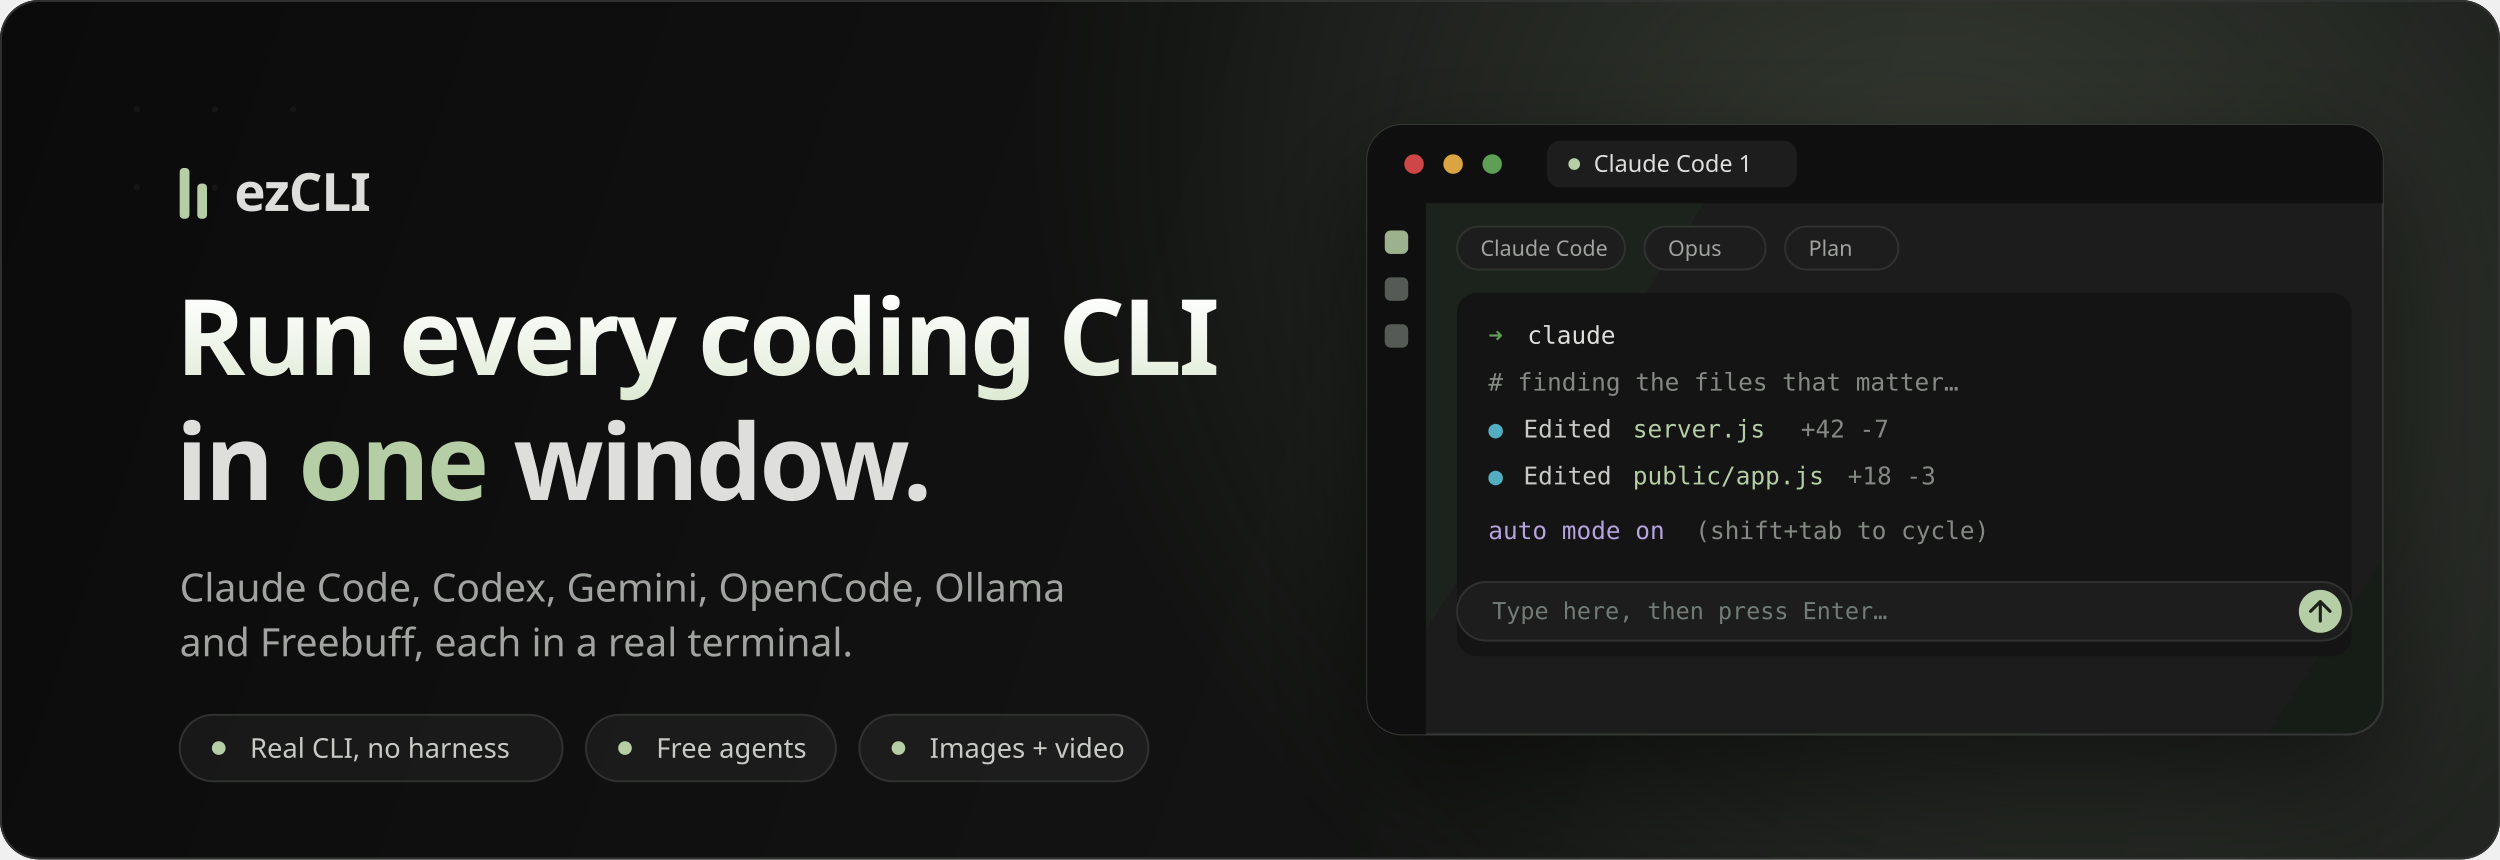
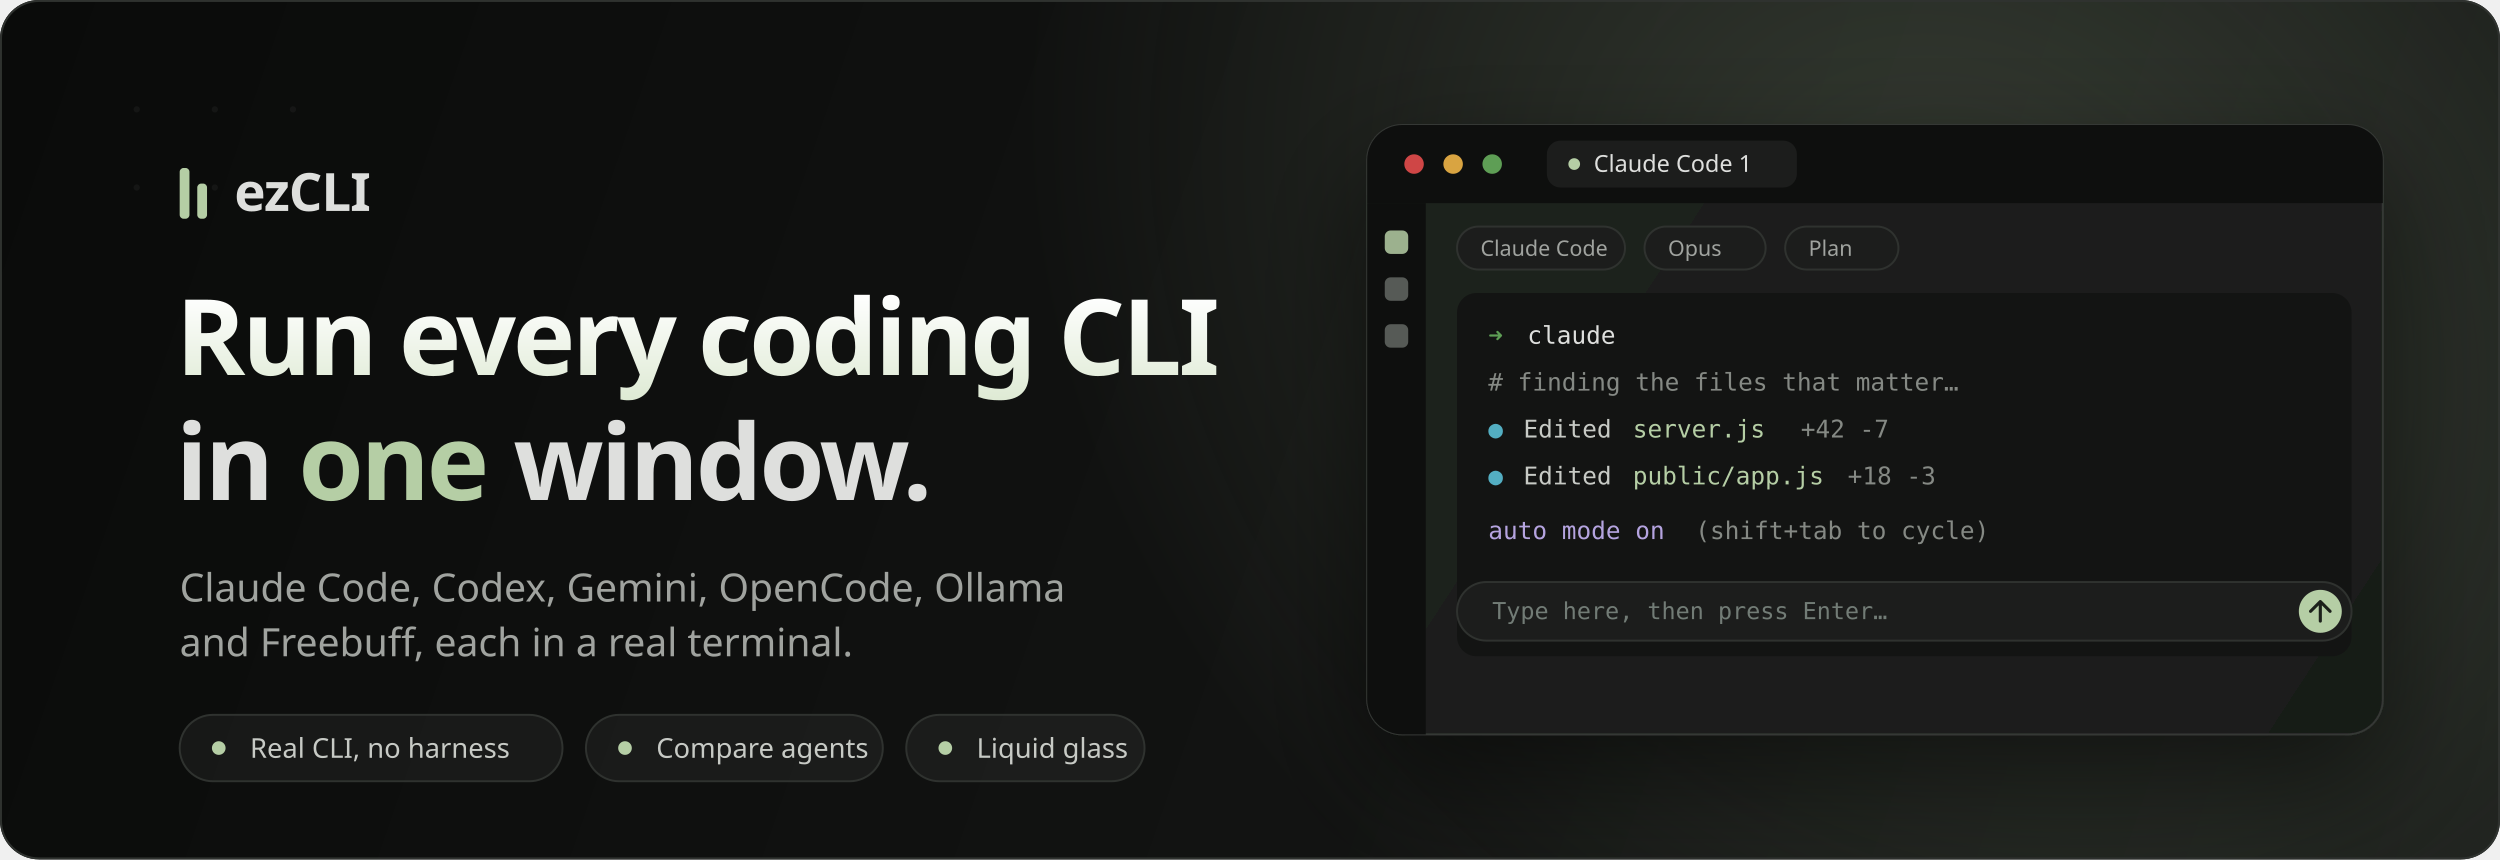
<svg xmlns="http://www.w3.org/2000/svg" width="1280" height="440" viewBox="0 0 1280 440" fill="none" font-family="'Segoe UI', system-ui, -apple-system, sans-serif">
  <defs>
    <linearGradient id="bg" x1="0" y1="0" x2="1280" y2="440" gradientUnits="userSpaceOnUse">
      <stop stop-color="#0a0b0a" />
      <stop offset="0.55" stop-color="#121312" />
      <stop offset="1" stop-color="#171917" />
    </linearGradient>
    <radialGradient id="glow" cx="0" cy="0" r="1" gradientTransform="translate(1010 150) rotate(130) scale(430 520)" gradientUnits="userSpaceOnUse">
      <stop stop-color="#b5cea5" stop-opacity="0.22" />
      <stop offset="1" stop-color="#b5cea5" stop-opacity="0" />
    </radialGradient>
    <linearGradient id="win" x1="720" y1="70" x2="1210" y2="390" gradientUnits="userSpaceOnUse">
      <stop stop-color="#1f211f" />
      <stop offset="1" stop-color="#191b19" />
    </linearGradient>
    <linearGradient id="brandText" x1="92" y1="150" x2="92" y2="215" gradientUnits="userSpaceOnUse">
      <stop stop-color="#ffffff" />
      <stop offset="1" stop-color="#d8e6cc" />
    </linearGradient>
    <filter id="soft" x="-20%" y="-20%" width="140%" height="160%">
      <feDropShadow dx="0" dy="24" stdDeviation="30" flood-color="#000000" flood-opacity="0.55" />
    </filter>
    <clipPath id="winclip">
      <rect x="700" y="64" width="520" height="312" rx="18" />
    </clipPath>
  </defs>
  <rect width="1280" height="440" rx="20" fill="url(#bg)" />
  <rect width="1280" height="440" rx="20" fill="url(#glow)" />
  <rect x="0.5" y="0.5" width="1279" height="439" rx="19.5" stroke="#2f322f" />
  <g fill="#ffffff" opacity="0.04">
    <circle cx="70" cy="56" r="1.6" />
    <circle cx="110" cy="56" r="1.6" />
    <circle cx="150" cy="56" r="1.6" />
    <circle cx="70" cy="96" r="1.6" />
    <circle cx="110" cy="96" r="1.6" />
    <circle cx="150" cy="96" r="1.6" />
  </g>
  <g transform="translate(92 86)">
    <rect x="0" y="0" width="5" height="26" rx="2" fill="#b5cea5" />
    <rect x="9" y="8" width="5" height="18" rx="2" fill="#b5cea5" />
    <text x="28" y="22" font-size="27" font-weight="700" fill="#dedfdd" letter-spacing="-0.5">ezCLI</text>
  </g>
  <text x="90" y="192" font-size="54" font-weight="600" letter-spacing="-1.6" fill="url(#brandText)">Run every coding CLI</text>
  <text x="90" y="256" font-size="54" font-weight="600" letter-spacing="-1.6" fill="#dedfdd">in <tspan fill="#b5cea5">one</tspan> window.</text>
  <text x="92" y="308" font-size="20" fill="#a0a39f">Claude Code, Codex, Gemini, OpenCode, Ollama</text>
  <text x="92" y="336" font-size="20" fill="#a0a39f">and Freebuff, each in a real terminal.</text>
  <g font-size="14" fill="#c7cac5">
    <g transform="translate(92 366)">
      <rect width="196" height="34" rx="17" fill="#ffffff" fill-opacity="0.05" stroke="#2f322f" />
      <circle cx="20" cy="17" r="3.5" fill="#b5cea5" />
      <text x="36" y="22">Real CLI, no harness</text>
    </g>
    <g transform="translate(300 366)">
-       <rect width="128" height="34" rx="17" fill="#ffffff" fill-opacity="0.05" stroke="#2f322f" />
+       <rect width="152" height="34" rx="17" fill="#ffffff" fill-opacity="0.05" stroke="#2f322f" />
      <circle cx="20" cy="17" r="3.5" fill="#b5cea5" />
-       <text x="36" y="22">Free agents</text>
+       <text x="36" y="22">Compare agents</text>
    </g>
-     <g transform="translate(440 366)">
-       <rect width="148" height="34" rx="17" fill="#ffffff" fill-opacity="0.05" stroke="#2f322f" />
+     <g transform="translate(464 366)">
+       <rect width="122" height="34" rx="17" fill="#ffffff" fill-opacity="0.05" stroke="#2f322f" />
      <circle cx="20" cy="17" r="3.5" fill="#b5cea5" />
-       <text x="36" y="22">Images + video</text>
+       <text x="36" y="22">Liquid glass</text>
    </g>
  </g>
  <g filter="url(#soft)">
    <rect x="700" y="64" width="520" height="312" rx="18" fill="url(#win)" stroke="#343734" />
  </g>
  <g clip-path="url(#winclip)">
    <rect x="700" y="64" width="520" height="40" fill="#0e0f0e" />
    <circle cx="724" cy="84" r="5" fill="#cf4646" />
    <circle cx="744" cy="84" r="5" fill="#d9a441" />
    <circle cx="764" cy="84" r="5" fill="#5e9e55" />
    <rect x="792" y="72" width="128" height="24" rx="7" fill="#1c1d1c" />
    <circle cx="806" cy="84" r="3" fill="#b5cea5" />
    <text x="816" y="88" font-size="12" fill="#dedfdd">Claude Code 1</text>
    <rect x="700" y="104" width="30" height="272" fill="#0e0f0e" />
    <rect x="709" y="118" width="12" height="12" rx="3" fill="#b5cea5" opacity="0.85" />
    <rect x="709" y="142" width="12" height="12" rx="3" fill="#565a56" />
    <rect x="709" y="166" width="12" height="12" rx="3" fill="#565a56" />
    <g transform="translate(746 116)" font-size="11" fill="#a0a39f">
      <rect width="86" height="22" rx="11" fill="#1c1d1c" stroke="#2f322f" />
      <text x="12" y="15">Claude Code</text>
      <rect x="96" width="62" height="22" rx="11" fill="#1c1d1c" stroke="#2f322f" />
      <text x="108" y="15">Opus</text>
      <rect x="168" width="58" height="22" rx="11" fill="#1c1d1c" stroke="#2f322f" />
      <text x="180" y="15">Plan</text>
    </g>
    <rect x="746" y="150" width="458" height="186" rx="10" fill="#131413" />
    <g font-family="'JetBrains Mono', ui-monospace, Consolas, monospace" font-size="12.5">
      <text x="762" y="176" fill="#5e9e55">➜</text>
      <text x="782" y="176" fill="#dedfdd">claude</text>
      <text x="762" y="200" fill="#858984"># finding the files that matter…</text>
      <text x="762" y="224" fill="#53aec2">●</text>
      <text x="780" y="224" fill="#c7cac5">Edited</text>
      <text x="836" y="224" fill="#b5cea5">server.js</text>
      <text x="922" y="224" fill="#858984">+42 -7</text>
      <text x="762" y="248" fill="#53aec2">●</text>
      <text x="780" y="248" fill="#c7cac5">Edited</text>
      <text x="836" y="248" fill="#b5cea5">public/app.js</text>
      <text x="946" y="248" fill="#858984">+18 -3</text>
      <text x="762" y="276" fill="#b5a4e0">auto mode on</text>
      <text x="868" y="276" fill="#858984">(shift+tab to cycle)</text>
    </g>
    <rect x="746" y="298" width="458" height="30" rx="15" fill="#1c1d1c" stroke="#2f322f" />
    <text x="764" y="317" font-size="12" fill="#727c76" font-family="'JetBrains Mono', monospace">Type here, then press Enter…</text>
    <circle cx="1188" cy="313" r="11" fill="#b5cea5" />
    <path d="M1188 318 v-10 M1183 313 l5 -5 l5 5" stroke="#1c211b" stroke-width="1.6" fill="none" stroke-linecap="round" stroke-linejoin="round" />
  </g>
</svg>
